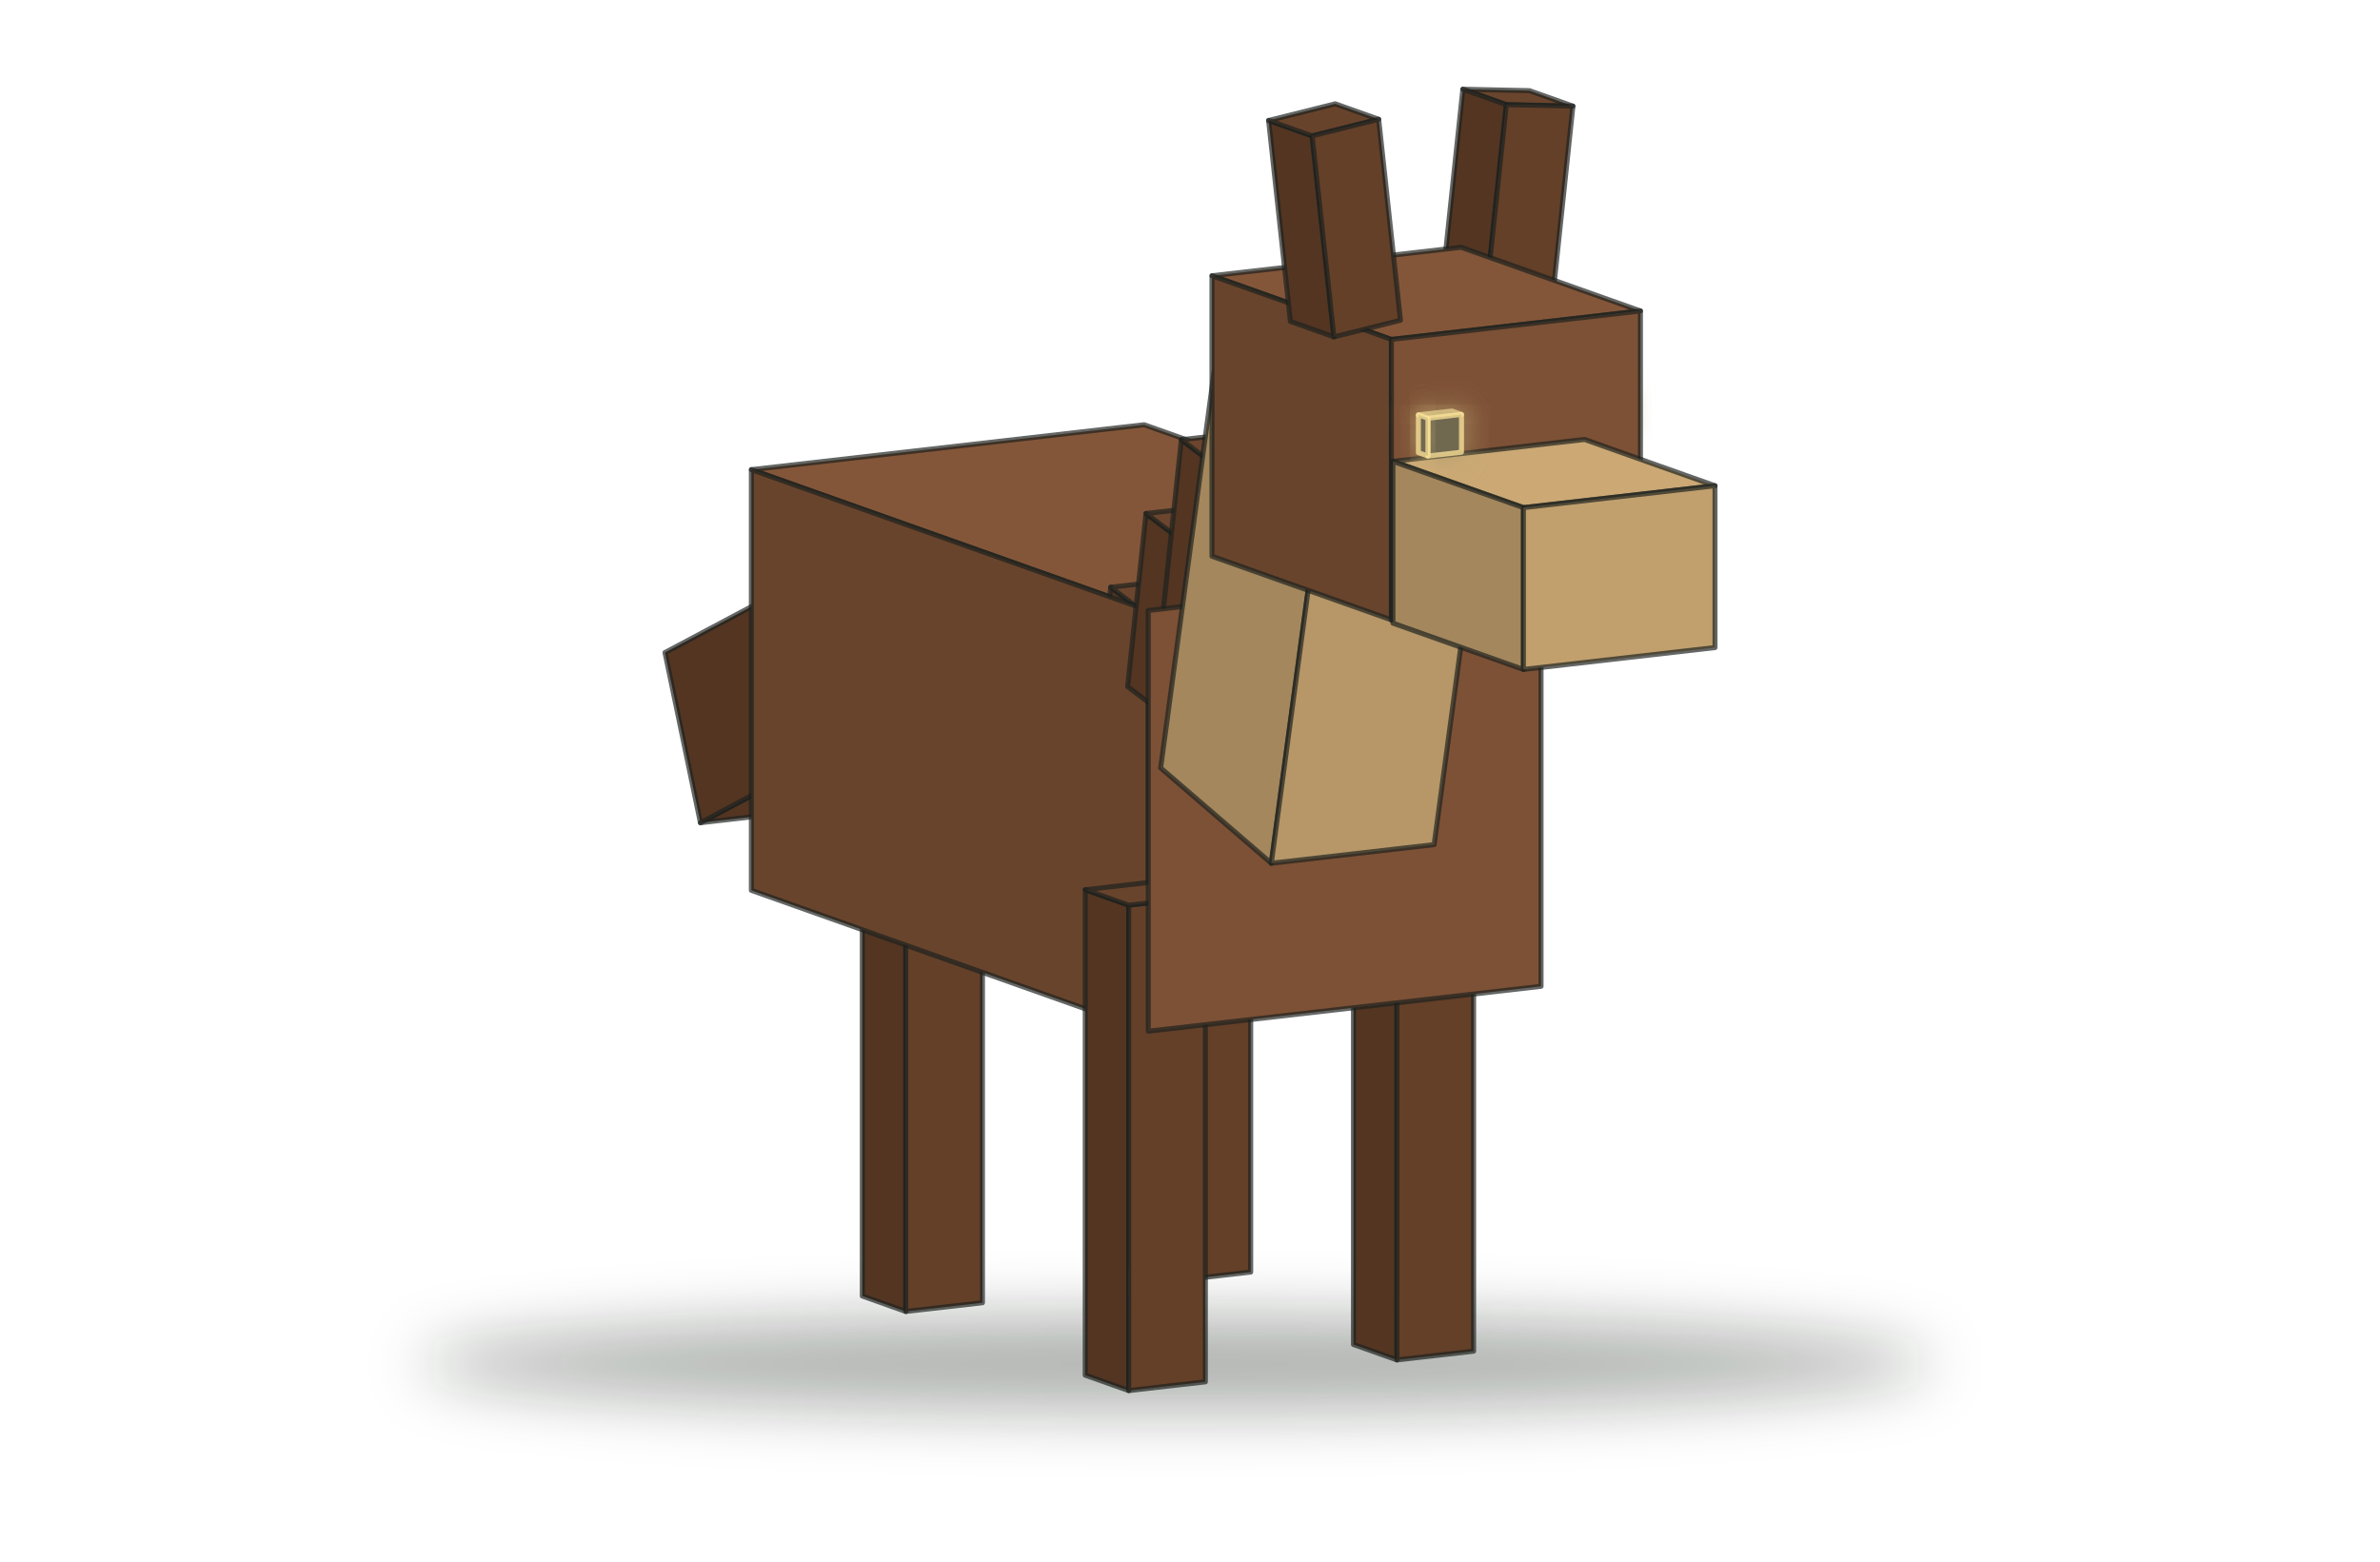
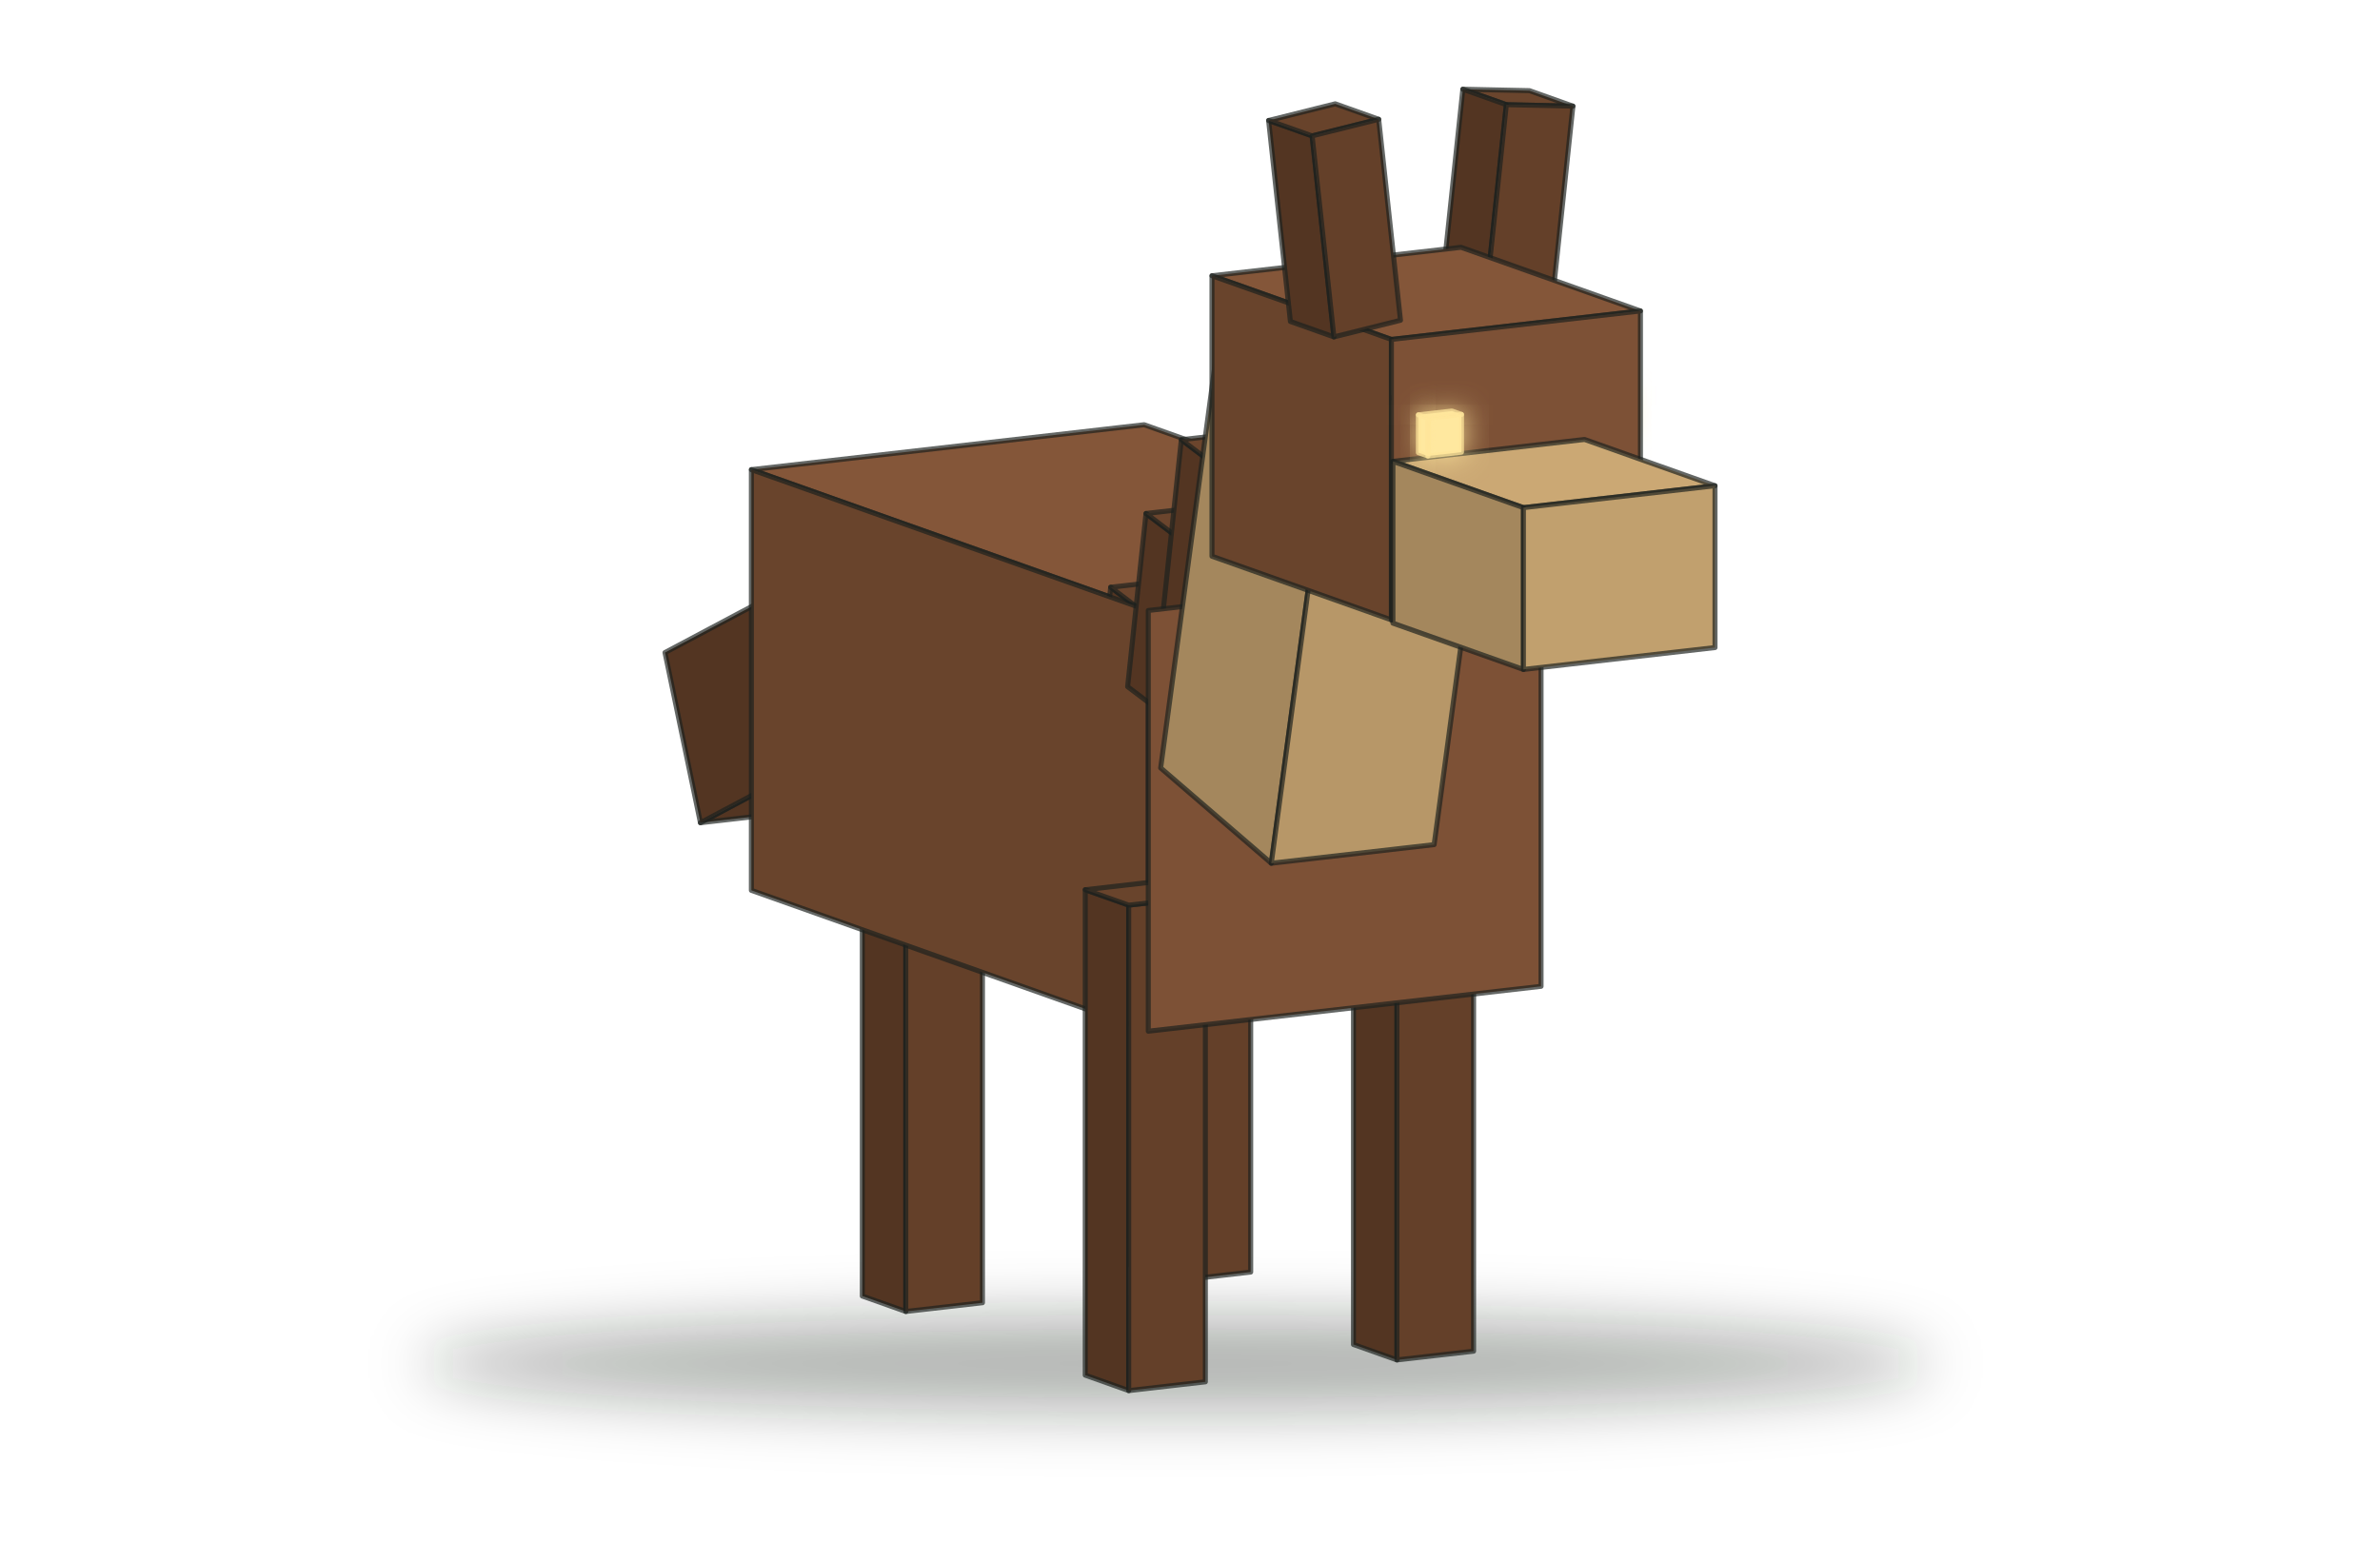
<svg xmlns="http://www.w3.org/2000/svg" width="640" height="420" viewBox="0 0 640 420" role="img" aria-labelledby="portrait-title">
  <defs>
    <filter id="portrait-glow" x="-80%" y="-80%" width="260%" height="260%">
      <feGaussianBlur stdDeviation="4" result="blur" />
      <feMerge>
        <feMergeNode in="blur" />
        <feMergeNode in="SourceGraphic" />
      </feMerge>
    </filter>
    <filter id="portrait-shadow" x="-40%" y="-80%" width="180%" height="260%">
      <feGaussianBlur stdDeviation="8" />
    </filter>
  </defs>
  <ellipse cx="316.14" cy="366.72" rx="203.31" ry="13" fill="#0c120f" opacity=".32" filter="url(#portrait-shadow)" />
  <g>
    <polygon points="287.83,183.46 251.77,187.58 188.35,221.27 224.42,217.14" fill="#533522" stroke="#1c211e" stroke-opacity=".68" stroke-width="1.35" stroke-linejoin="round" vector-effect="non-scaling-stroke" />
    <polygon points="251.77,187.58 242.23,141.81 178.82,175.50 188.35,221.27" fill="#533522" stroke="#1c211e" stroke-opacity=".68" stroke-width="1.35" stroke-linejoin="round" vector-effect="non-scaling-stroke" />
    <polygon points="315.71,344.48 315.71,213.92 304.01,209.76 304.01,340.32" fill="#533522" stroke="#1c211e" stroke-opacity=".68" stroke-width="1.35" stroke-linejoin="round" vector-effect="non-scaling-stroke" />
    <polygon points="287.83,183.46 278.29,137.68 242.23,141.81 251.77,187.58" fill="#6a452d" stroke="#1c211e" stroke-opacity=".68" stroke-width="1.35" stroke-linejoin="round" vector-effect="non-scaling-stroke" />
    <polygon points="336.32,342.12 336.32,211.56 315.71,213.92 315.71,344.48" fill="#644029" stroke="#1c211e" stroke-opacity=".68" stroke-width="1.35" stroke-linejoin="round" vector-effect="non-scaling-stroke" />
    <polygon points="336.32,211.56 324.62,207.41 304.01,209.76 315.71,213.92" fill="#69442c" stroke="#1c211e" stroke-opacity=".68" stroke-width="1.35" stroke-linejoin="round" vector-effect="non-scaling-stroke" />
    <polygon points="243.58,352.72 243.58,222.16 231.88,218.01 231.88,348.57" fill="#533522" stroke="#1c211e" stroke-opacity=".68" stroke-width="1.35" stroke-linejoin="round" vector-effect="non-scaling-stroke" />
    <polygon points="264.19,350.37 264.19,219.81 243.58,222.16 243.58,352.72" fill="#644029" stroke="#1c211e" stroke-opacity=".68" stroke-width="1.35" stroke-linejoin="round" vector-effect="non-scaling-stroke" />
    <polygon points="264.19,219.81 252.49,215.66 231.88,218.01 243.58,222.16" fill="#69442c" stroke="#1c211e" stroke-opacity=".68" stroke-width="1.35" stroke-linejoin="round" vector-effect="non-scaling-stroke" />
    <polygon points="414.40,152.11 307.67,114.23 202.05,126.31 308.78,164.19" fill="#845639" stroke="#1c211e" stroke-opacity=".68" stroke-width="1.35" stroke-linejoin="round" vector-effect="non-scaling-stroke" />
    <polygon points="310.92,217.54 315.86,170.96 298.67,157.94 293.73,204.52" fill="#533522" stroke="#1c211e" stroke-opacity=".68" stroke-width="1.35" stroke-linejoin="round" vector-effect="non-scaling-stroke" />
    <polygon points="330.03,169.34 312.83,156.32 298.67,157.94 315.86,170.96" fill="#6b452d" stroke="#1c211e" stroke-opacity=".68" stroke-width="1.35" stroke-linejoin="round" vector-effect="non-scaling-stroke" />
    <polygon points="325.09,215.92 330.03,169.34 315.86,170.96 310.92,217.54" fill="#5f3d27" stroke="#1c211e" stroke-opacity=".68" stroke-width="1.35" stroke-linejoin="round" vector-effect="non-scaling-stroke" />
    <polygon points="375.65,365.75 375.65,235.19 363.96,231.04 363.96,361.60" fill="#533522" stroke="#1c211e" stroke-opacity=".68" stroke-width="1.35" stroke-linejoin="round" vector-effect="non-scaling-stroke" />
    <polygon points="308.78,277.34 308.78,164.19 202.05,126.31 202.05,239.46" fill="#69442c" stroke="#1c211e" stroke-opacity=".68" stroke-width="1.35" stroke-linejoin="round" vector-effect="non-scaling-stroke" />
    <polygon points="396.26,363.40 396.26,232.84 375.65,235.19 375.65,365.75" fill="#644029" stroke="#1c211e" stroke-opacity=".68" stroke-width="1.35" stroke-linejoin="round" vector-effect="non-scaling-stroke" />
    <polygon points="320.43,197.70 325.36,151.12 308.17,138.10 303.23,184.68" fill="#533522" stroke="#1c211e" stroke-opacity=".68" stroke-width="1.35" stroke-linejoin="round" vector-effect="non-scaling-stroke" />
    <polygon points="396.26,232.84 384.56,228.69 363.96,231.04 375.65,235.19" fill="#69442c" stroke="#1c211e" stroke-opacity=".68" stroke-width="1.35" stroke-linejoin="round" vector-effect="non-scaling-stroke" />
    <polygon points="339.53,149.50 322.34,136.48 308.17,138.10 325.36,151.12" fill="#6b452d" stroke="#1c211e" stroke-opacity=".68" stroke-width="1.35" stroke-linejoin="round" vector-effect="non-scaling-stroke" />
    <polygon points="334.59,196.09 339.53,149.50 325.36,151.12 320.43,197.70" fill="#5f3d27" stroke="#1c211e" stroke-opacity=".68" stroke-width="1.35" stroke-linejoin="round" vector-effect="non-scaling-stroke" />
    <polygon points="329.93,177.87 334.87,131.28 317.67,118.26 312.73,164.85" fill="#533522" stroke="#1c211e" stroke-opacity=".68" stroke-width="1.35" stroke-linejoin="round" vector-effect="non-scaling-stroke" />
    <polygon points="349.04,129.66 331.84,116.64 317.67,118.26 334.87,131.28" fill="#6b452d" stroke="#1c211e" stroke-opacity=".68" stroke-width="1.35" stroke-linejoin="round" vector-effect="non-scaling-stroke" />
    <polygon points="344.10,176.25 349.04,129.66 334.87,131.28 329.93,177.87" fill="#5f3d27" stroke="#1c211e" stroke-opacity=".68" stroke-width="1.35" stroke-linejoin="round" vector-effect="non-scaling-stroke" />
    <polygon points="303.52,374.00 303.52,243.44 291.83,239.29 291.83,369.85" fill="#533522" stroke="#1c211e" stroke-opacity=".68" stroke-width="1.35" stroke-linejoin="round" vector-effect="non-scaling-stroke" />
    <polygon points="324.13,371.64 324.13,241.08 303.52,243.44 303.52,374.00" fill="#644029" stroke="#1c211e" stroke-opacity=".68" stroke-width="1.35" stroke-linejoin="round" vector-effect="non-scaling-stroke" />
    <polygon points="339.43,158.03 344.37,111.44 327.18,98.42 322.24,145.01" fill="#533522" stroke="#1c211e" stroke-opacity=".68" stroke-width="1.35" stroke-linejoin="round" vector-effect="non-scaling-stroke" />
    <polygon points="324.13,241.08 312.44,236.93 291.83,239.29 303.52,243.44" fill="#69442c" stroke="#1c211e" stroke-opacity=".68" stroke-width="1.35" stroke-linejoin="round" vector-effect="non-scaling-stroke" />
    <polygon points="358.54,109.82 341.34,96.80 327.18,98.42 344.37,111.44" fill="#6b452d" stroke="#1c211e" stroke-opacity=".68" stroke-width="1.35" stroke-linejoin="round" vector-effect="non-scaling-stroke" />
    <polygon points="353.60,156.41 358.54,109.82 344.37,111.44 339.43,158.03" fill="#5f3d27" stroke="#1c211e" stroke-opacity=".68" stroke-width="1.35" stroke-linejoin="round" vector-effect="non-scaling-stroke" />
    <polygon points="414.40,265.27 414.40,152.11 308.78,164.19 308.78,277.34" fill="#7d5136" stroke="#1c211e" stroke-opacity=".68" stroke-width="1.35" stroke-linejoin="round" vector-effect="non-scaling-stroke" />
    <polygon points="348.94,138.19 353.88,91.61 336.68,78.59 331.74,125.17" fill="#533522" stroke="#1c211e" stroke-opacity=".68" stroke-width="1.35" stroke-linejoin="round" vector-effect="non-scaling-stroke" />
    <polygon points="368.04,89.99 350.85,76.97 336.68,78.59 353.88,91.61" fill="#6b452d" stroke="#1c211e" stroke-opacity=".68" stroke-width="1.35" stroke-linejoin="round" vector-effect="non-scaling-stroke" />
    <polygon points="363.11,136.57 368.04,89.99 353.88,91.61 348.94,138.19" fill="#5f3d27" stroke="#1c211e" stroke-opacity=".68" stroke-width="1.35" stroke-linejoin="round" vector-effect="non-scaling-stroke" />
    <polygon points="341.86,232.17 358.50,108.76 328.75,83.13 312.11,206.53" fill="#a4875d" stroke="#1c211e" stroke-opacity=".68" stroke-width="1.35" stroke-linejoin="round" vector-effect="non-scaling-stroke" />
    <polygon points="385.65,227.16 402.29,103.75 358.50,108.76 341.86,232.17" fill="#b79768" stroke="#1c211e" stroke-opacity=".68" stroke-width="1.35" stroke-linejoin="round" vector-effect="non-scaling-stroke" />
    <polygon points="402.29,103.75 372.54,78.12 328.75,83.13 358.50,108.76" fill="#d0ac77" stroke="#1c211e" stroke-opacity=".68" stroke-width="1.35" stroke-linejoin="round" vector-effect="non-scaling-stroke" />
    <polygon points="422.97,28.54 411.28,24.38 393.37,24.00 405.07,28.15" fill="#6a452d" stroke="#1c211e" stroke-opacity=".68" stroke-width="1.35" stroke-linejoin="round" vector-effect="non-scaling-stroke" />
    <polygon points="399.21,83.55 405.07,28.15 393.37,24.00 387.51,79.40" fill="#533522" stroke="#1c211e" stroke-opacity=".68" stroke-width="1.35" stroke-linejoin="round" vector-effect="non-scaling-stroke" />
    <polygon points="417.11,83.93 422.97,28.54 405.07,28.15 399.21,83.55" fill="#644029" stroke="#1c211e" stroke-opacity=".68" stroke-width="1.35" stroke-linejoin="round" vector-effect="non-scaling-stroke" />
    <polygon points="441.13,83.63 392.88,66.51 325.91,74.16 374.16,91.29" fill="#845639" stroke="#1c211e" stroke-opacity=".68" stroke-width="1.35" stroke-linejoin="round" vector-effect="non-scaling-stroke" />
    <polygon points="374.16,166.72 374.16,91.29 325.91,74.16 325.91,149.60" fill="#69442c" stroke="#1c211e" stroke-opacity=".68" stroke-width="1.35" stroke-linejoin="round" vector-effect="non-scaling-stroke" />
    <polygon points="358.70,90.61 352.84,36.55 341.14,32.40 347.00,86.46" fill="#533522" stroke="#1c211e" stroke-opacity=".68" stroke-width="1.35" stroke-linejoin="round" vector-effect="non-scaling-stroke" />
    <polygon points="370.74,32.08 359.05,27.92 341.14,32.40 352.84,36.55" fill="#68432b" stroke="#1c211e" stroke-opacity=".68" stroke-width="1.35" stroke-linejoin="round" vector-effect="non-scaling-stroke" />
    <polygon points="376.60,86.14 370.74,32.08 352.84,36.55 358.70,90.61" fill="#644029" stroke="#1c211e" stroke-opacity=".68" stroke-width="1.35" stroke-linejoin="round" vector-effect="non-scaling-stroke" />
-     <polygon points="436.79,106.45 434.23,105.54 425.22,106.57 427.77,107.48" fill="#706850" stroke="#ffe59a" stroke-opacity=".74" stroke-width="1.35" stroke-linejoin="round" vector-effect="non-scaling-stroke" filter="url(#portrait-glow)" />
-     <polygon points="436.79,116.60 436.79,106.45 427.77,107.48 427.77,117.63" fill="#706850" stroke="#ffe59a" stroke-opacity=".74" stroke-width="1.35" stroke-linejoin="round" vector-effect="non-scaling-stroke" filter="url(#portrait-glow)" />
-     <polygon points="427.77,117.63 427.77,107.48 425.22,106.57 425.22,116.73" fill="#706850" stroke="#ffe59a" stroke-opacity=".74" stroke-width="1.35" stroke-linejoin="round" vector-effect="non-scaling-stroke" filter="url(#portrait-glow)" />
+     <polygon points="436.79,106.45 434.23,105.54 425.22,106.57 427.77,107.48" fill="#ffe89f" stroke="#ffe59a" stroke-opacity=".74" stroke-width="1.35" stroke-linejoin="round" vector-effect="non-scaling-stroke" filter="url(#portrait-glow)" />
+     <polygon points="436.79,116.60 436.79,106.45 427.77,107.48 427.77,117.63" fill="#ffe89f" stroke="#ffe59a" stroke-opacity=".74" stroke-width="1.35" stroke-linejoin="round" vector-effect="non-scaling-stroke" filter="url(#portrait-glow)" />
+     <polygon points="427.77,117.63 427.77,107.48 425.22,106.57 425.22,116.73" fill="#ffe89f" stroke="#ffe59a" stroke-opacity=".74" stroke-width="1.35" stroke-linejoin="round" vector-effect="non-scaling-stroke" filter="url(#portrait-glow)" />
    <polygon points="441.13,159.06 441.13,83.63 374.16,91.29 374.16,166.72" fill="#7d5136" stroke="#1c211e" stroke-opacity=".68" stroke-width="1.35" stroke-linejoin="round" vector-effect="non-scaling-stroke" />
    <polygon points="461.18,130.64 426.10,118.19 374.57,124.08 409.66,136.53" fill="#cba874" stroke="#1c211e" stroke-opacity=".68" stroke-width="1.35" stroke-linejoin="round" vector-effect="non-scaling-stroke" />
-     <polygon points="393.00,111.46 390.44,110.55 381.42,111.58 383.98,112.49" fill="#706850" stroke="#ffe59a" stroke-opacity=".74" stroke-width="1.35" stroke-linejoin="round" vector-effect="non-scaling-stroke" filter="url(#portrait-glow)" />
-     <polygon points="393.00,121.61 393.00,111.46 383.98,112.49 383.98,122.64" fill="#706850" stroke="#ffe59a" stroke-opacity=".74" stroke-width="1.35" stroke-linejoin="round" vector-effect="non-scaling-stroke" filter="url(#portrait-glow)" />
-     <polygon points="383.98,122.64 383.98,112.49 381.42,111.58 381.42,121.73" fill="#706850" stroke="#ffe59a" stroke-opacity=".74" stroke-width="1.35" stroke-linejoin="round" vector-effect="non-scaling-stroke" filter="url(#portrait-glow)" />
+     <polygon points="393.00,111.46 390.44,110.55 381.42,111.58 383.98,112.49" fill="#ffe89f" stroke="#ffe59a" stroke-opacity=".74" stroke-width="1.35" stroke-linejoin="round" vector-effect="non-scaling-stroke" filter="url(#portrait-glow)" />
+     <polygon points="393.00,121.61 393.00,111.46 383.98,112.49 383.98,122.64" fill="#ffe89f" stroke="#ffe59a" stroke-opacity=".74" stroke-width="1.35" stroke-linejoin="round" vector-effect="non-scaling-stroke" filter="url(#portrait-glow)" />
+     <polygon points="383.98,122.64 383.98,112.49 381.42,111.58 381.42,121.73" fill="#ffe89f" stroke="#ffe59a" stroke-opacity=".74" stroke-width="1.35" stroke-linejoin="round" vector-effect="non-scaling-stroke" filter="url(#portrait-glow)" />
    <polygon points="409.66,180.05 409.66,136.53 374.57,124.08 374.57,167.60" fill="#a4875d" stroke="#1c211e" stroke-opacity=".68" stroke-width="1.35" stroke-linejoin="round" vector-effect="non-scaling-stroke" />
    <polygon points="461.18,174.16 461.18,130.64 409.66,136.53 409.66,180.05" fill="#c1a06e" stroke="#1c211e" stroke-opacity=".68" stroke-width="1.35" stroke-linejoin="round" vector-effect="non-scaling-stroke" />
  </g>
</svg>
